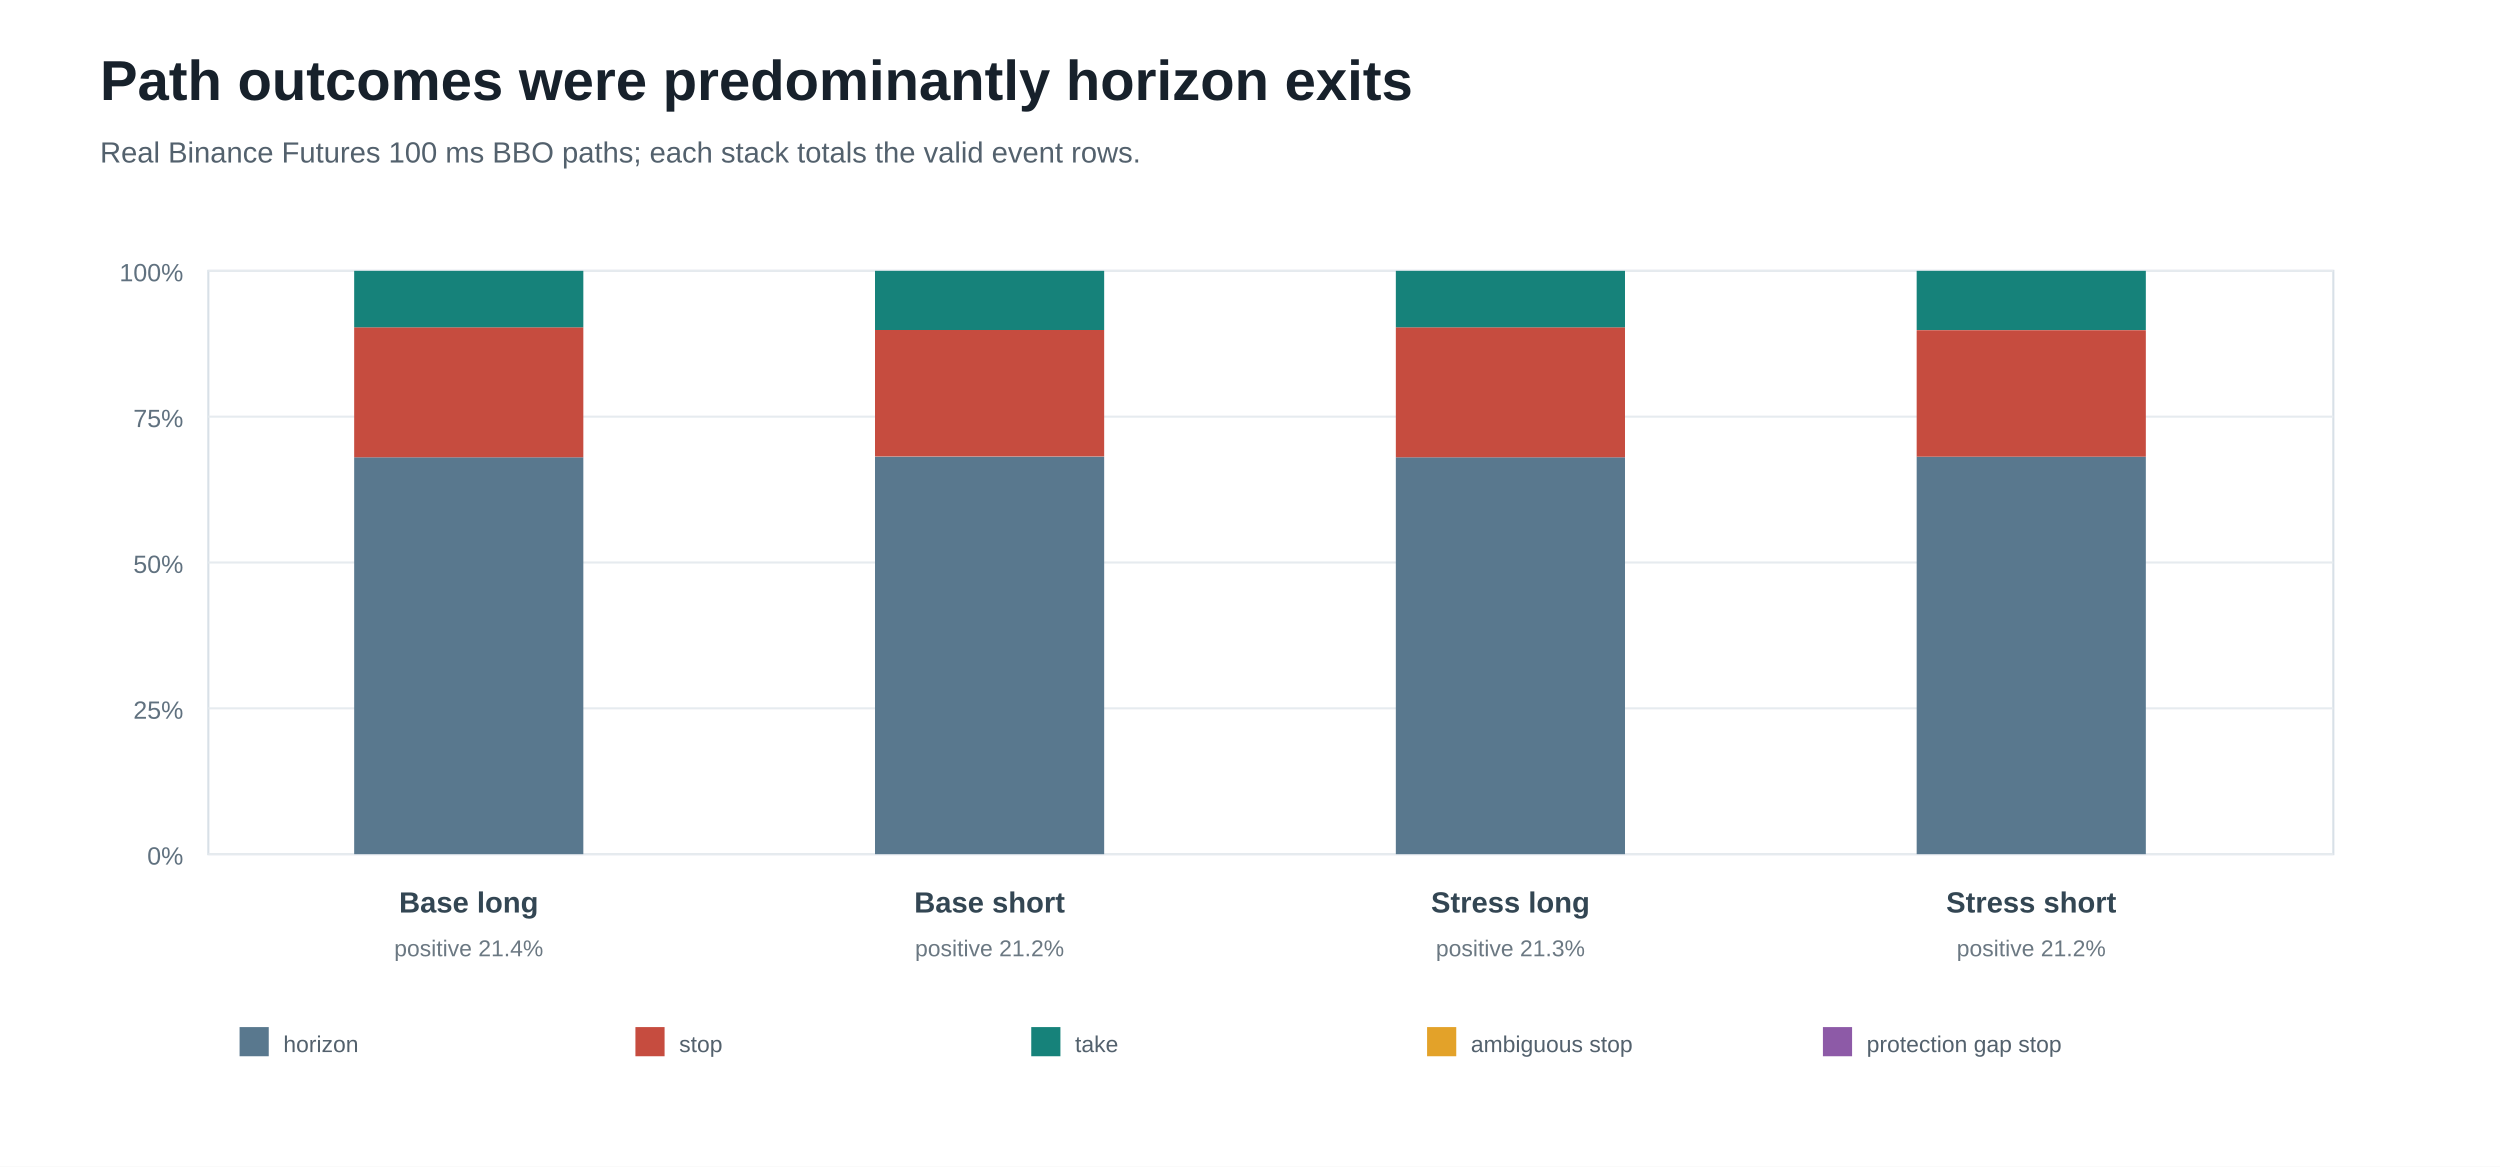
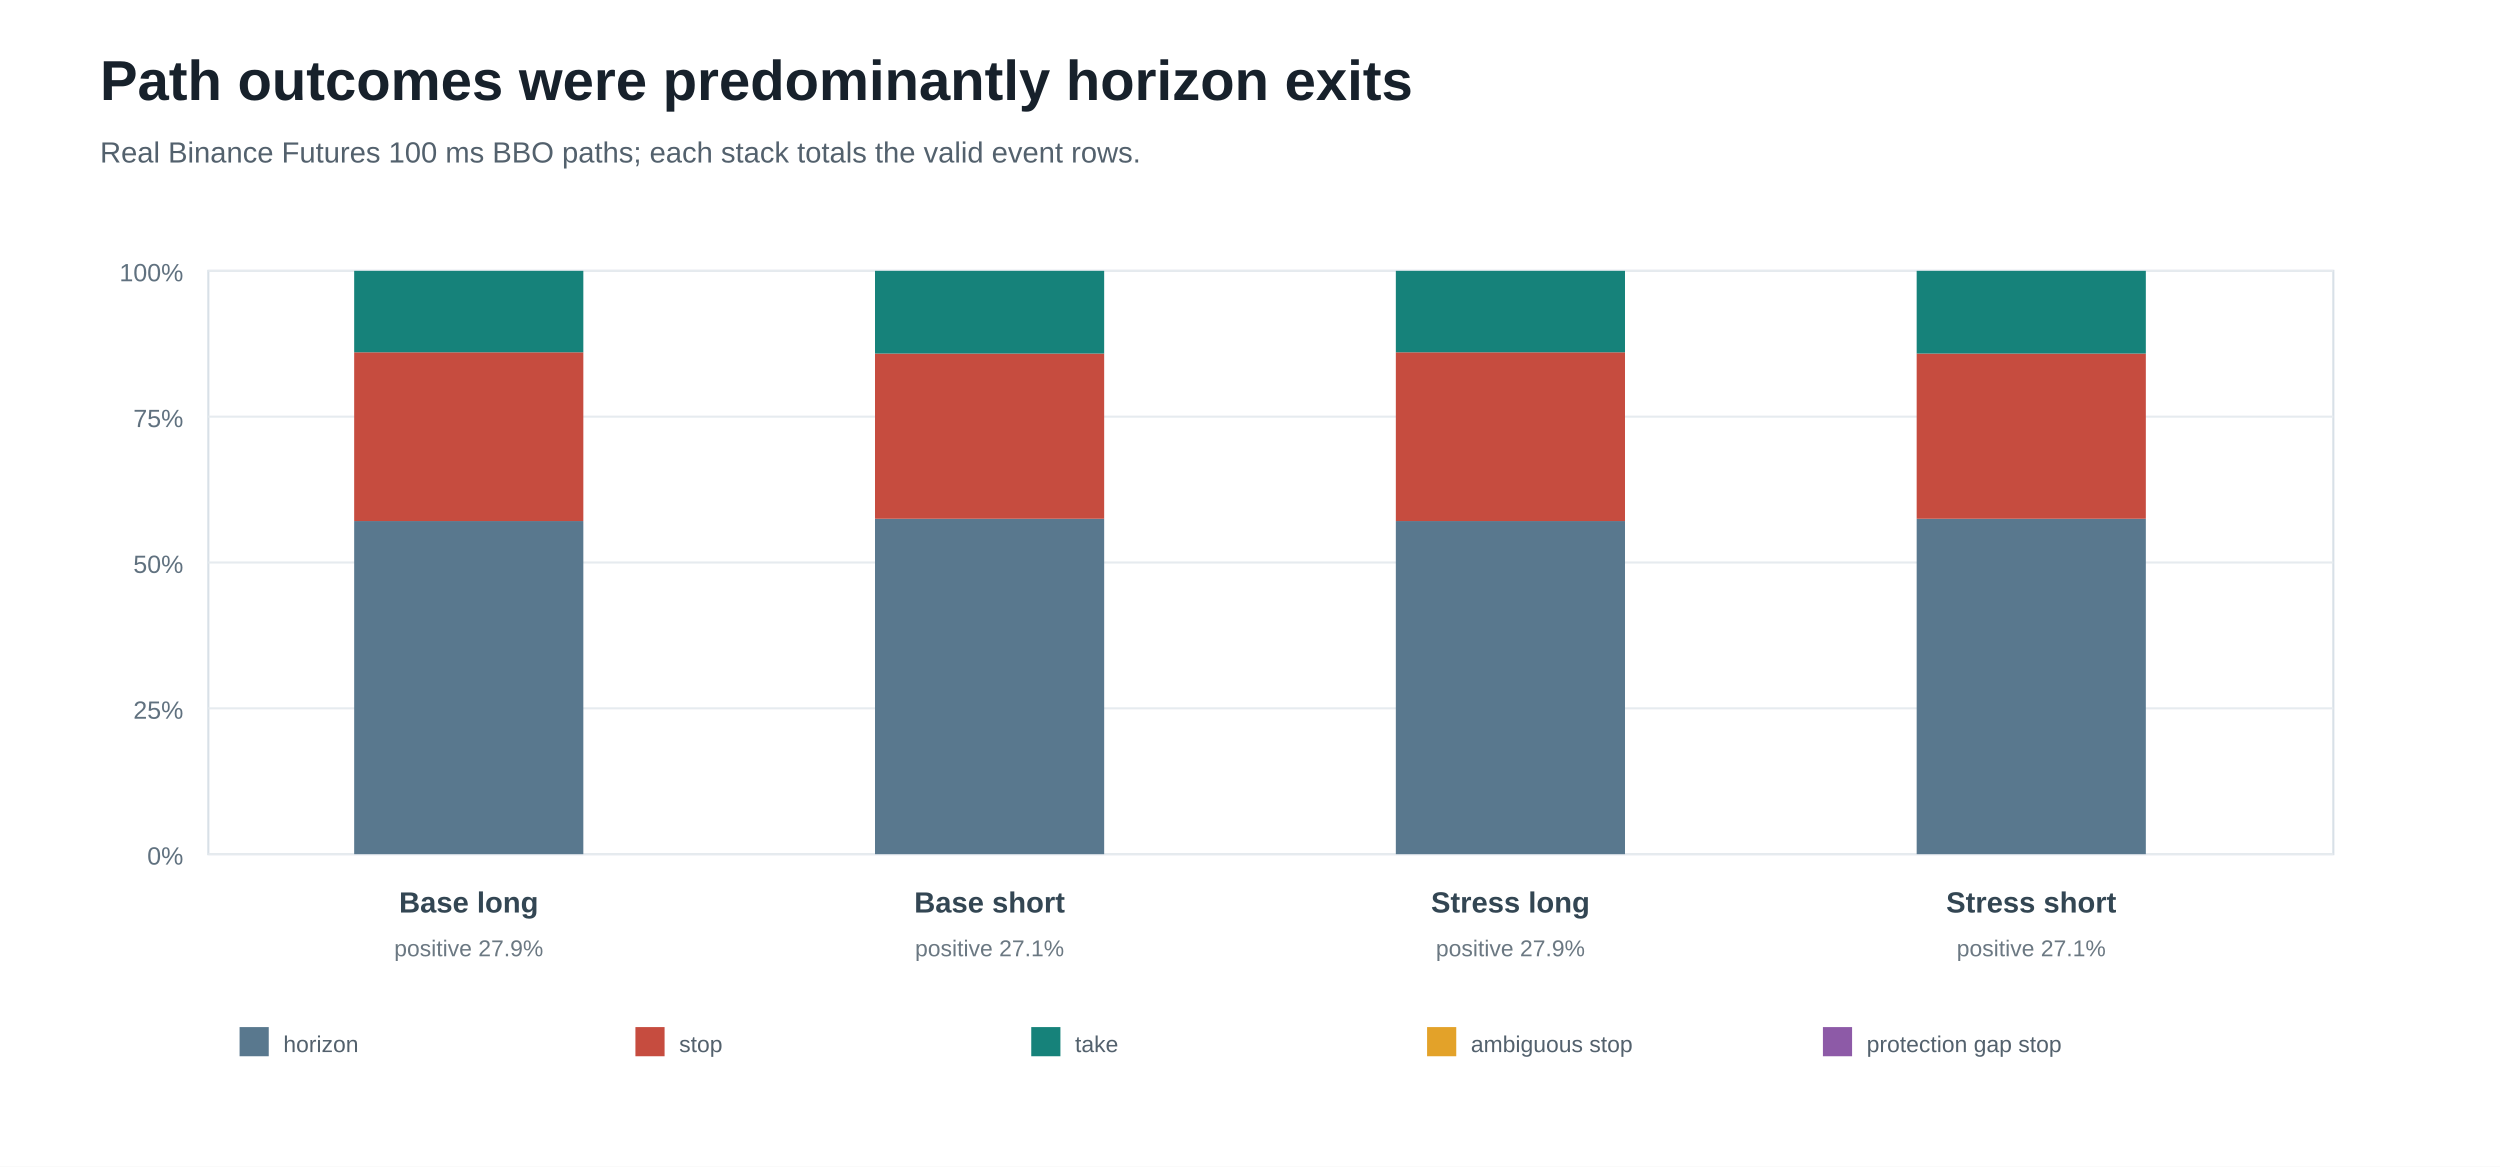
<svg xmlns="http://www.w3.org/2000/svg" width="1200" height="560" viewBox="0 0 1200 560" role="img" aria-labelledby="title desc">
  <rect width="100%" height="100%" fill="#ffffff" />
  <text x="48" y="48" font-family="Segoe UI, Arial, sans-serif" font-size="27" font-weight="700" fill="#17212b">Path outcomes were predominantly horizon exits</text>
  <text x="48" y="78" font-family="Segoe UI, Arial, sans-serif" font-size="14" fill="#53616d">Real Binance Futures 100 ms BBO paths; each stack totals the valid event rows.</text>
  <rect x="100" y="130" width="1020" height="280" fill="#ffffff" stroke="#d8e0e7" />
  <line x1="100" y1="410.0" x2="1120" y2="410.0" stroke="#e6ebef" />
  <text x="88" y="415.0" text-anchor="end" font-family="Segoe UI, Arial, sans-serif" font-size="12" fill="#60717f">0%</text>
  <line x1="100" y1="340.0" x2="1120" y2="340.0" stroke="#e6ebef" />
  <text x="88" y="345.0" text-anchor="end" font-family="Segoe UI, Arial, sans-serif" font-size="12" fill="#60717f">25%</text>
  <line x1="100" y1="270.0" x2="1120" y2="270.0" stroke="#e6ebef" />
  <text x="88" y="275.0" text-anchor="end" font-family="Segoe UI, Arial, sans-serif" font-size="12" fill="#60717f">50%</text>
  <line x1="100" y1="200.0" x2="1120" y2="200.0" stroke="#e6ebef" />
  <text x="88" y="205.0" text-anchor="end" font-family="Segoe UI, Arial, sans-serif" font-size="12" fill="#60717f">75%</text>
  <line x1="100" y1="130.0" x2="1120" y2="130.0" stroke="#e6ebef" />
  <text x="88" y="135.0" text-anchor="end" font-family="Segoe UI, Arial, sans-serif" font-size="12" fill="#60717f">100%</text>
-   <rect x="170.0" y="219.5" width="110" height="190.5" fill="#59788e" />
-   <rect x="170.0" y="157.1" width="110" height="62.4" fill="#c64c3f" />
-   <rect x="170.0" y="130.0" width="110" height="27.1" fill="#16827a" />
+   <rect x="170.0" y="250.1" width="110" height="159.9" fill="#59788e" />
+   <rect x="170.0" y="169.1" width="110" height="81.0" fill="#c64c3f" />
+   <rect x="170.0" y="130.0" width="110" height="39.1" fill="#16827a" />
  <rect x="170.0" y="130.0" width="110" height="0.0" fill="#e3a229" />
  <rect x="170.0" y="130.0" width="110" height="0.0" fill="#8d5aa7" />
  <text x="225.0" y="438" text-anchor="middle" font-family="Segoe UI, Arial, sans-serif" font-size="14" font-weight="700" fill="#334653">Base long</text>
-   <text x="225.0" y="459" text-anchor="middle" font-family="Segoe UI, Arial, sans-serif" font-size="11" fill="#6b7882">positive 21.4%</text>
-   <rect x="420.0" y="219.2" width="110" height="190.8" fill="#59788e" />
-   <rect x="420.0" y="158.4" width="110" height="60.7" fill="#c64c3f" />
-   <rect x="420.0" y="130.0" width="110" height="28.4" fill="#16827a" />
+   <text x="225.0" y="459" text-anchor="middle" font-family="Segoe UI, Arial, sans-serif" font-size="11" fill="#6b7882">positive 27.9%</text>
+   <rect x="420.0" y="249.0" width="110" height="161.0" fill="#59788e" />
+   <rect x="420.0" y="169.7" width="110" height="79.3" fill="#c64c3f" />
+   <rect x="420.0" y="130.0" width="110" height="39.7" fill="#16827a" />
  <rect x="420.0" y="130.0" width="110" height="0.0" fill="#e3a229" />
  <rect x="420.0" y="130.0" width="110" height="0.0" fill="#8d5aa7" />
  <text x="475.0" y="438" text-anchor="middle" font-family="Segoe UI, Arial, sans-serif" font-size="14" font-weight="700" fill="#334653">Base short</text>
-   <text x="475.0" y="459" text-anchor="middle" font-family="Segoe UI, Arial, sans-serif" font-size="11" fill="#6b7882">positive 21.2%</text>
-   <rect x="670.0" y="219.5" width="110" height="190.5" fill="#59788e" />
-   <rect x="670.0" y="157.1" width="110" height="62.4" fill="#c64c3f" />
-   <rect x="670.0" y="130.0" width="110" height="27.1" fill="#16827a" />
+   <text x="475.0" y="459" text-anchor="middle" font-family="Segoe UI, Arial, sans-serif" font-size="11" fill="#6b7882">positive 27.1%</text>
+   <rect x="670.0" y="250.1" width="110" height="159.9" fill="#59788e" />
+   <rect x="670.0" y="169.1" width="110" height="81.0" fill="#c64c3f" />
+   <rect x="670.0" y="130.0" width="110" height="39.1" fill="#16827a" />
  <rect x="670.0" y="130.0" width="110" height="0.0" fill="#e3a229" />
  <rect x="670.0" y="130.0" width="110" height="0.0" fill="#8d5aa7" />
  <text x="725.0" y="438" text-anchor="middle" font-family="Segoe UI, Arial, sans-serif" font-size="14" font-weight="700" fill="#334653">Stress long</text>
-   <text x="725.0" y="459" text-anchor="middle" font-family="Segoe UI, Arial, sans-serif" font-size="11" fill="#6b7882">positive 21.3%</text>
-   <rect x="920.0" y="219.2" width="110" height="190.8" fill="#59788e" />
-   <rect x="920.0" y="158.5" width="110" height="60.7" fill="#c64c3f" />
-   <rect x="920.0" y="130.0" width="110" height="28.4" fill="#16827a" />
+   <text x="725.0" y="459" text-anchor="middle" font-family="Segoe UI, Arial, sans-serif" font-size="11" fill="#6b7882">positive 27.9%</text>
+   <rect x="920.0" y="249.0" width="110" height="161.0" fill="#59788e" />
+   <rect x="920.0" y="169.7" width="110" height="79.3" fill="#c64c3f" />
+   <rect x="920.0" y="130.0" width="110" height="39.7" fill="#16827a" />
  <rect x="920.0" y="130.0" width="110" height="0.0" fill="#e3a229" />
  <rect x="920.0" y="130.0" width="110" height="0.0" fill="#8d5aa7" />
  <text x="975.0" y="438" text-anchor="middle" font-family="Segoe UI, Arial, sans-serif" font-size="14" font-weight="700" fill="#334653">Stress short</text>
-   <text x="975.0" y="459" text-anchor="middle" font-family="Segoe UI, Arial, sans-serif" font-size="11" fill="#6b7882">positive 21.2%</text>
+   <text x="975.0" y="459" text-anchor="middle" font-family="Segoe UI, Arial, sans-serif" font-size="11" fill="#6b7882">positive 27.1%</text>
  <rect x="115" y="493" width="14" height="14" fill="#59788e" />
  <text x="136" y="505" font-family="Segoe UI, Arial, sans-serif" font-size="11" fill="#53616d">horizon</text>
  <rect x="305" y="493" width="14" height="14" fill="#c64c3f" />
  <text x="326" y="505" font-family="Segoe UI, Arial, sans-serif" font-size="11" fill="#53616d">stop</text>
  <rect x="495" y="493" width="14" height="14" fill="#16827a" />
  <text x="516" y="505" font-family="Segoe UI, Arial, sans-serif" font-size="11" fill="#53616d">take</text>
  <rect x="685" y="493" width="14" height="14" fill="#e3a229" />
  <text x="706" y="505" font-family="Segoe UI, Arial, sans-serif" font-size="11" fill="#53616d">ambiguous stop</text>
  <rect x="875" y="493" width="14" height="14" fill="#8d5aa7" />
  <text x="896" y="505" font-family="Segoe UI, Arial, sans-serif" font-size="11" fill="#53616d">protection gap stop</text>
</svg>
